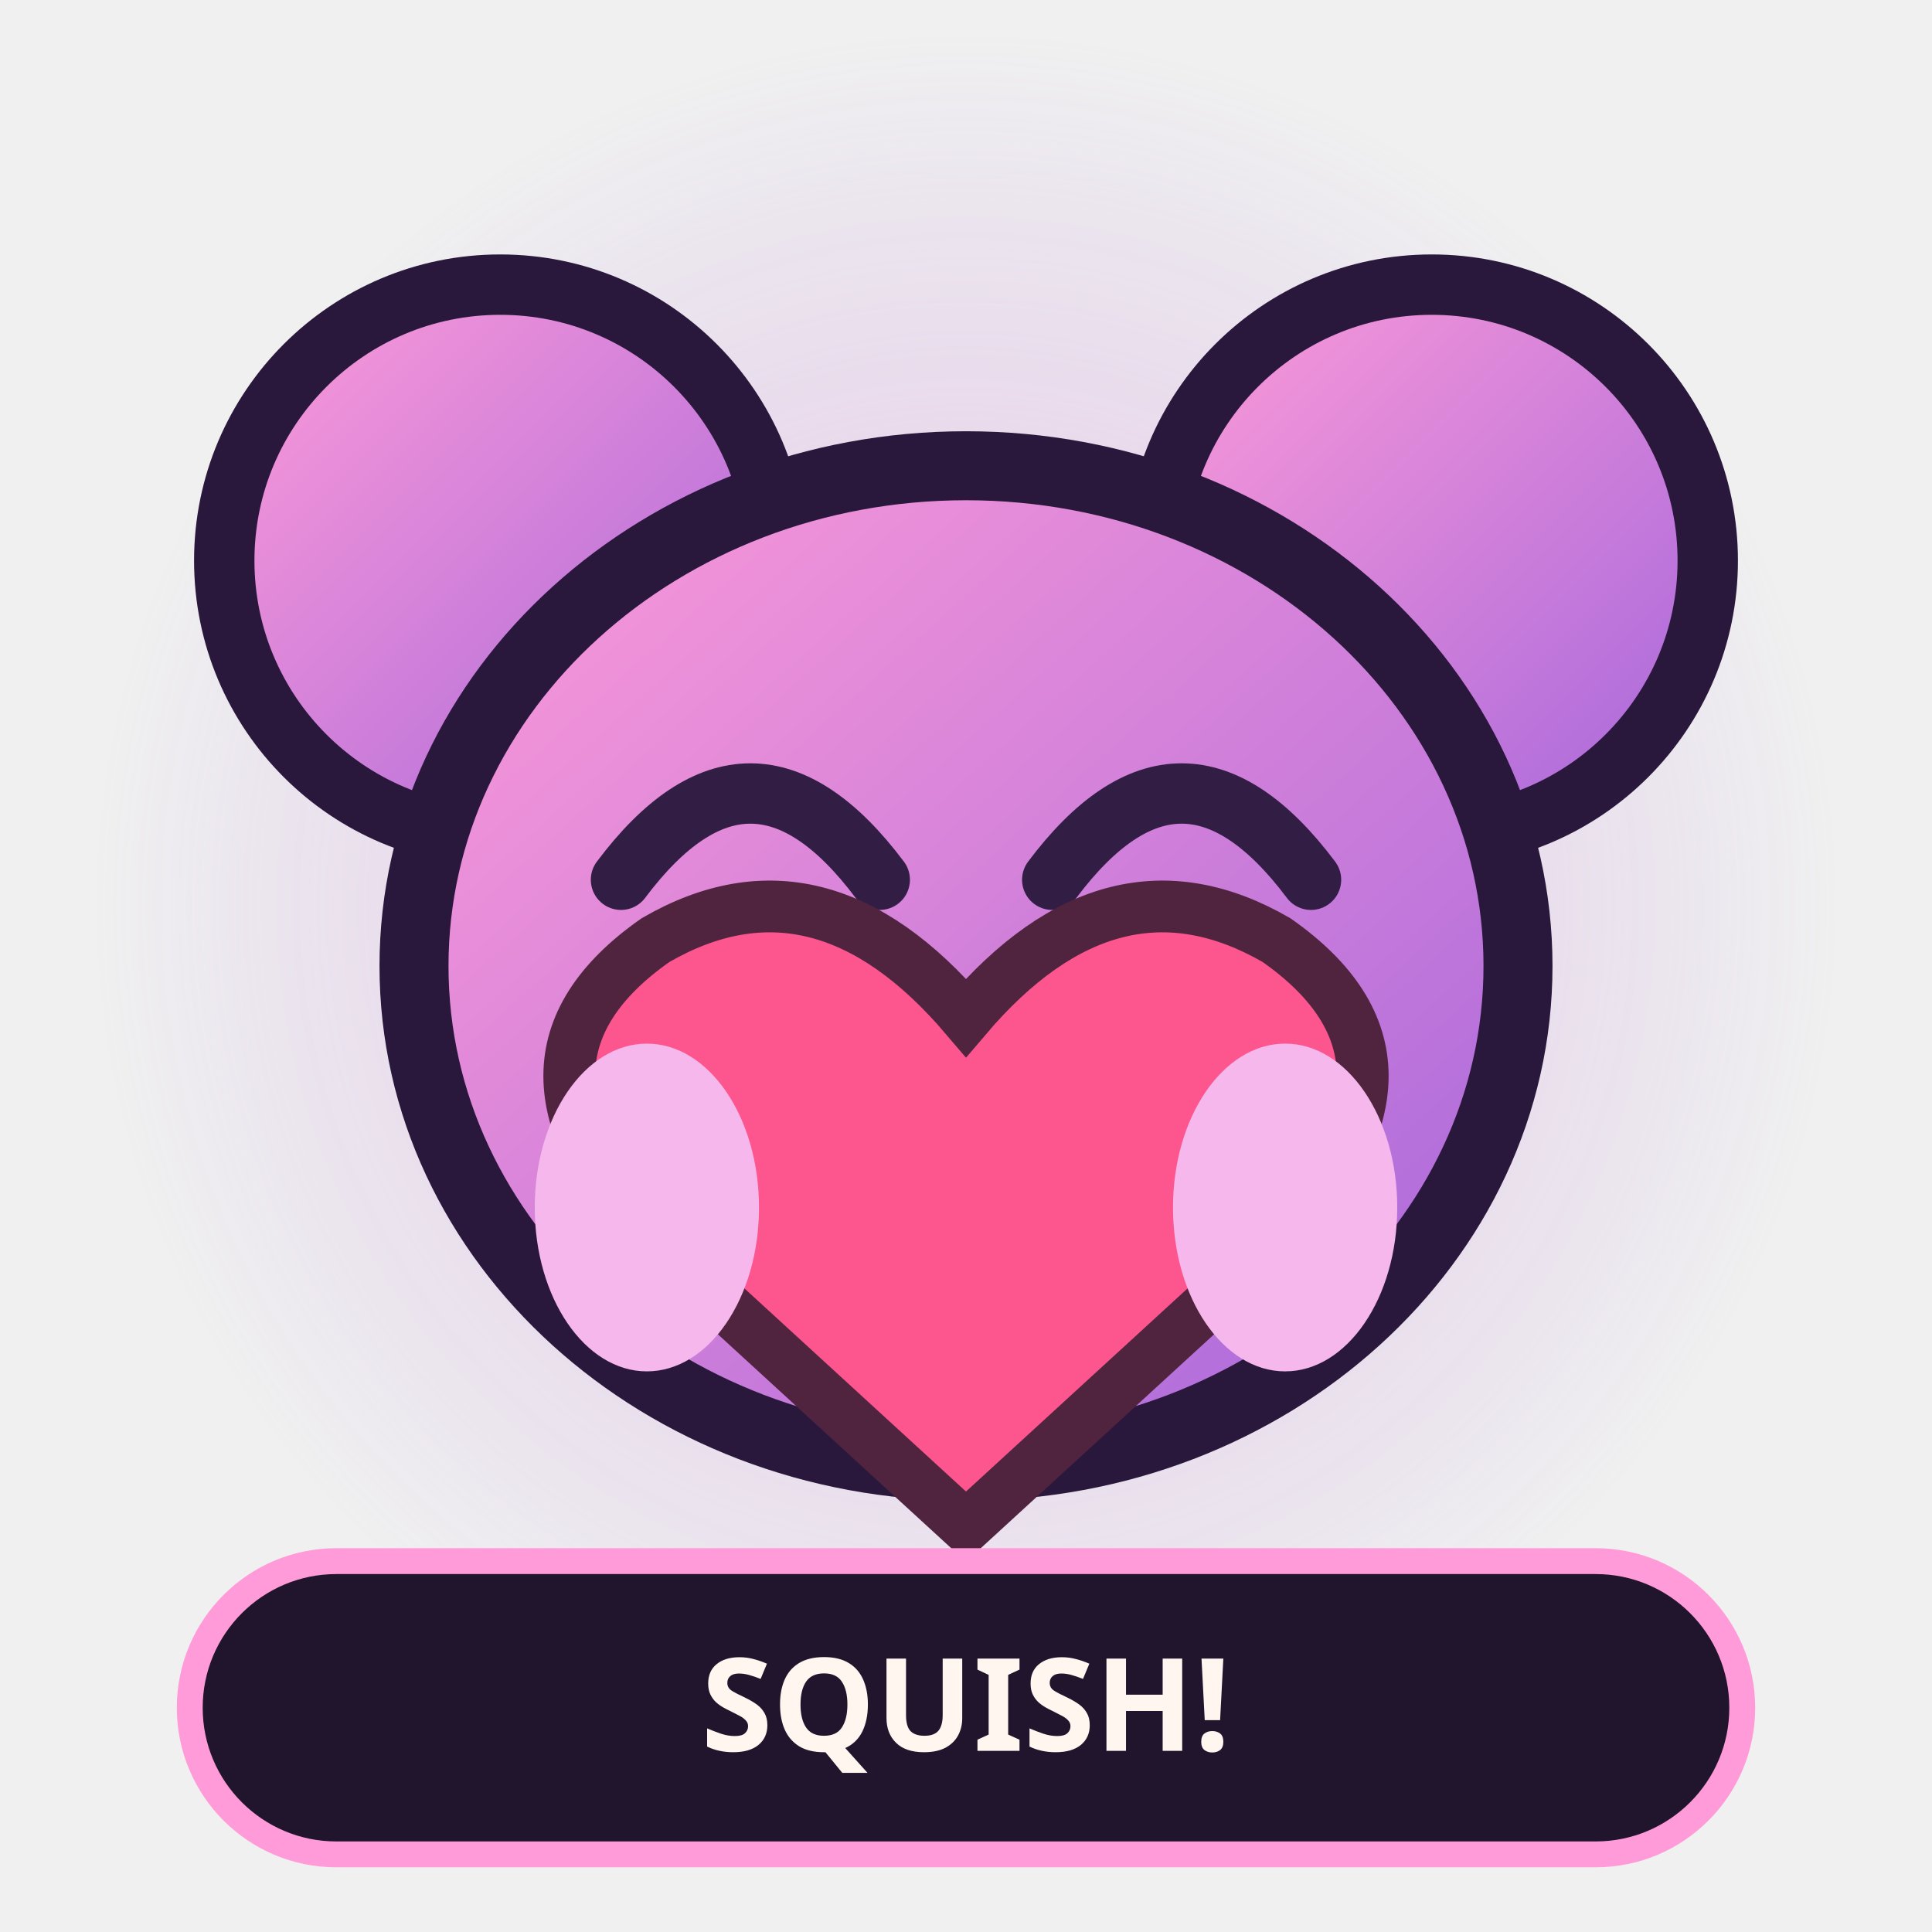
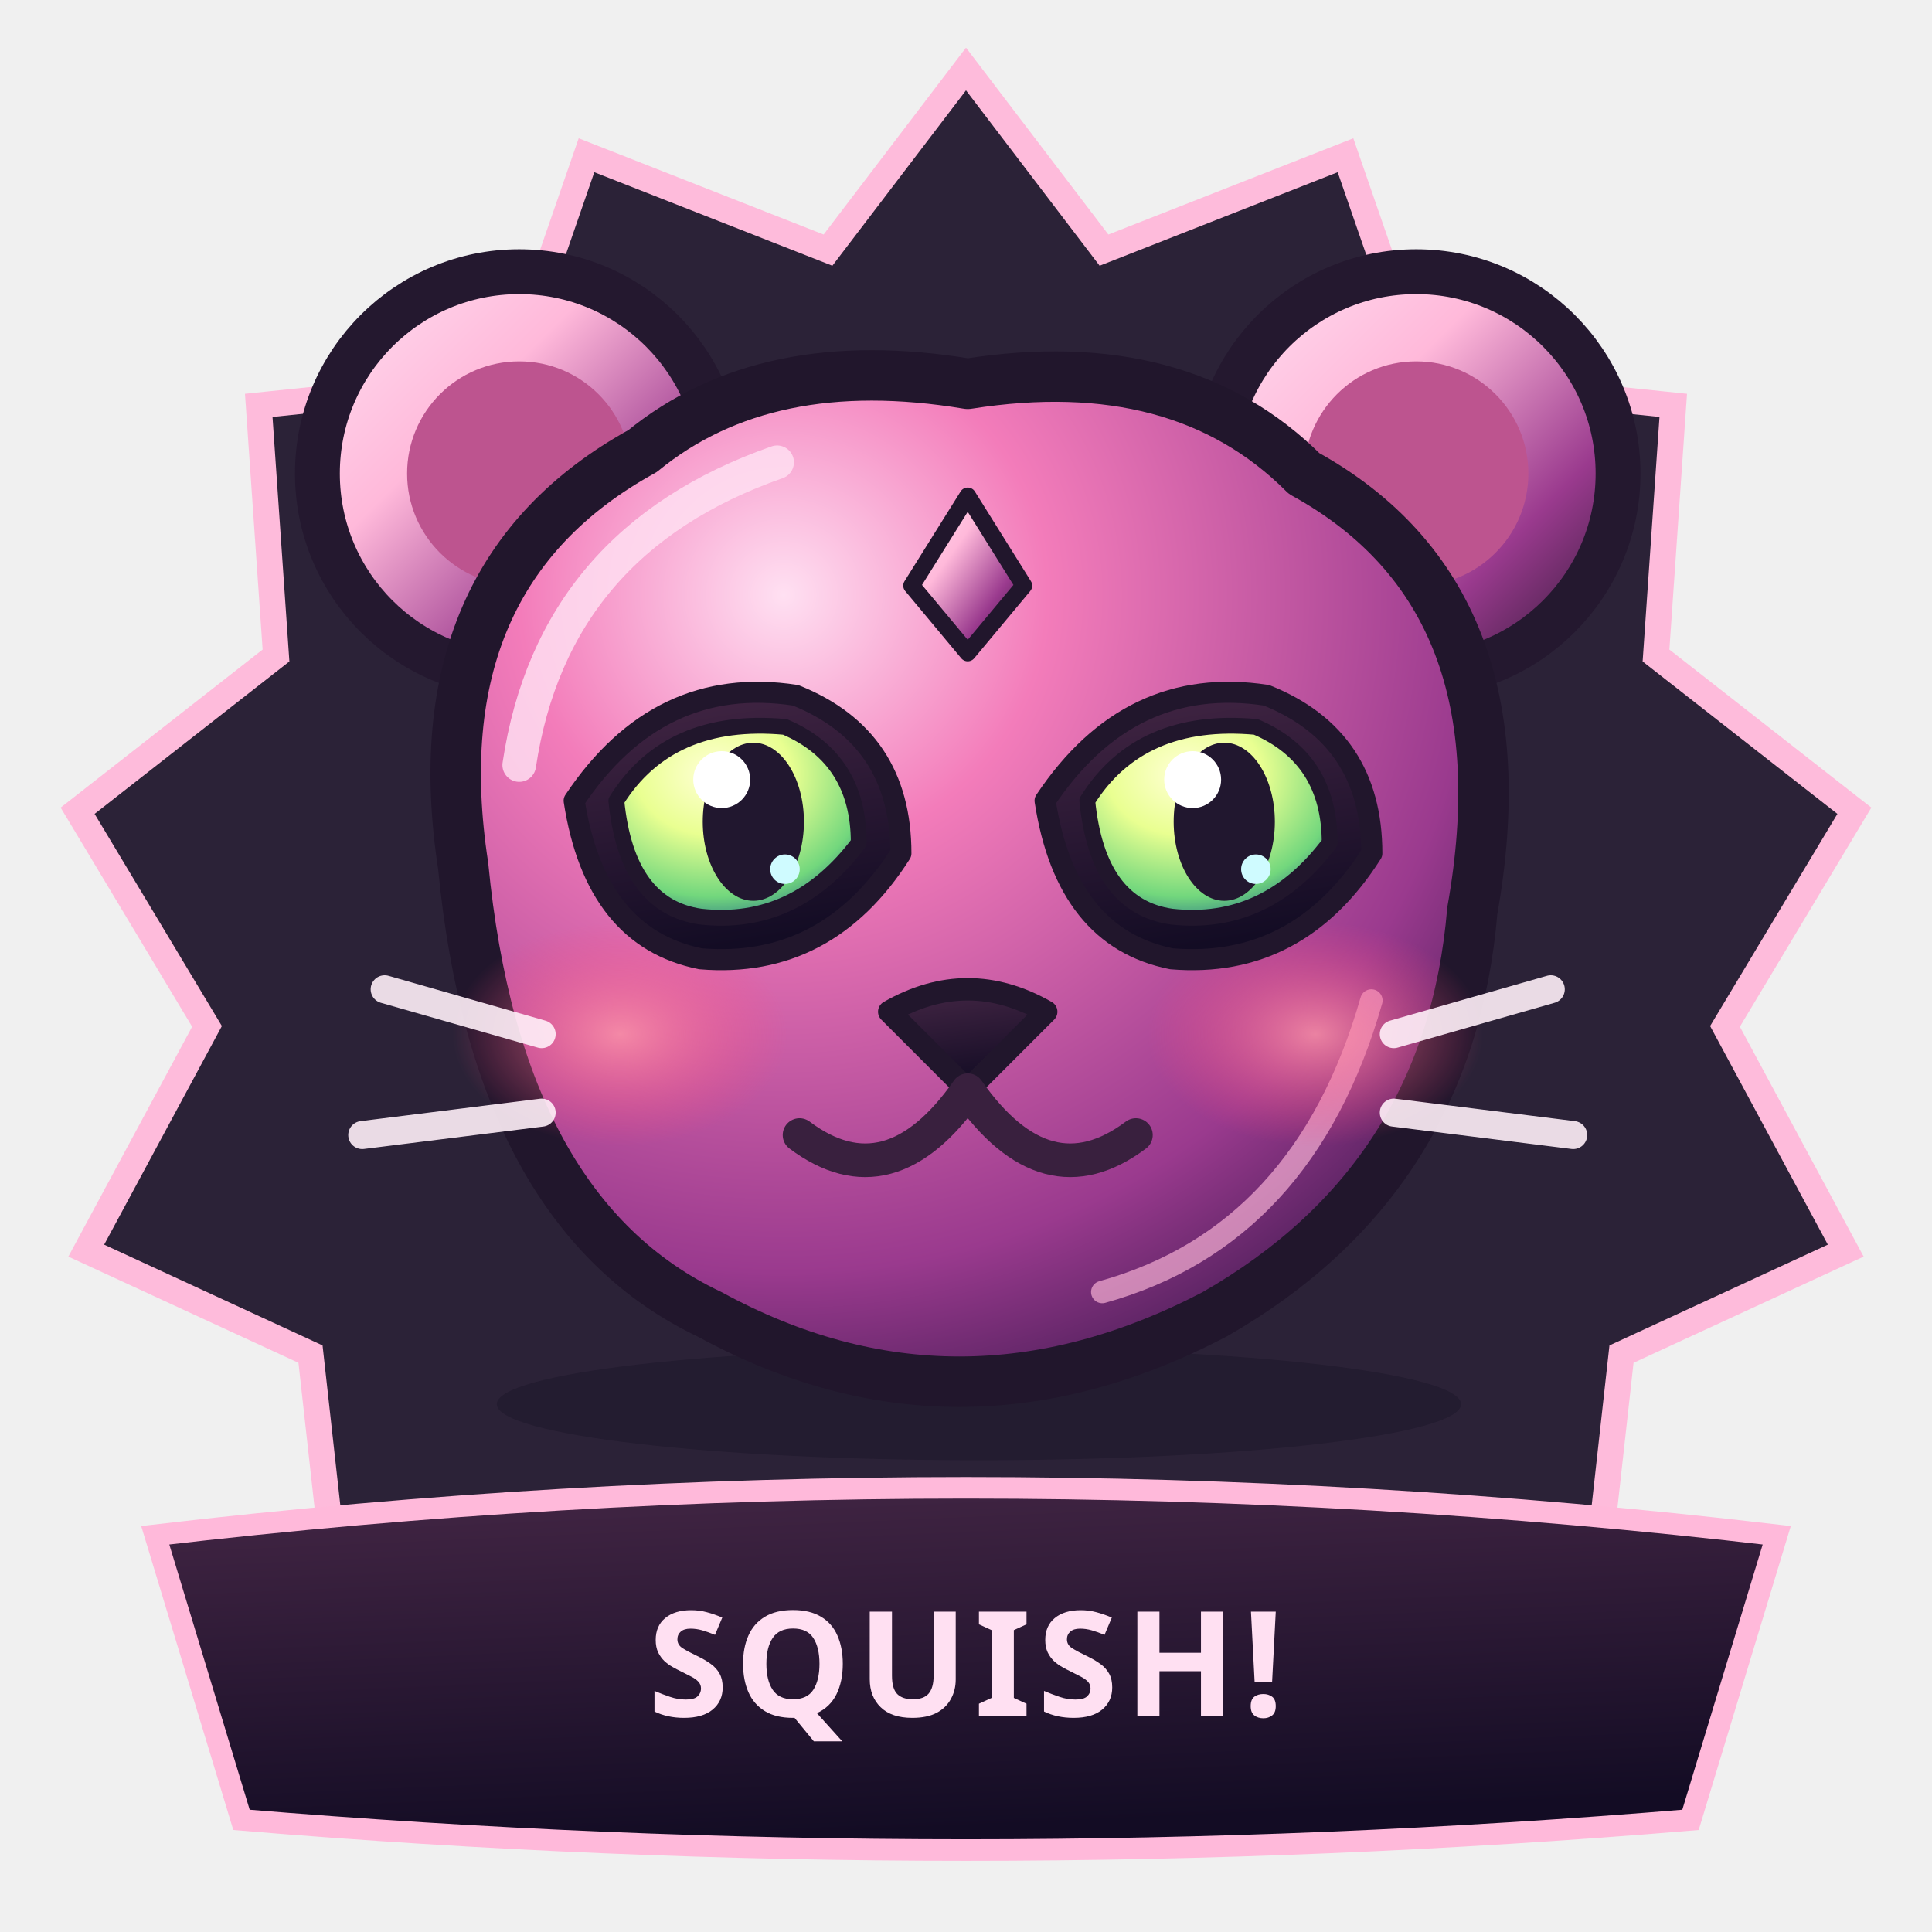
<svg xmlns="http://www.w3.org/2000/svg" viewBox="0 0 224 224" role="img" aria-label="Minion Mouse Hug">
  <defs>
-     <linearGradient id="g" x1="0" y1="0" x2="1" y2="1">
-       <stop stop-color="#ff9bd8" />
-       <stop offset="1" stop-color="#a466dc" />
+     <radialGradient id="skin" cx=".32" cy=".22" r=".88">
+       <stop stop-color="#ffe0f2" />
+       <stop offset=".29" stop-color="#f37cba" />
+       <stop offset=".76" stop-color="#9a3a8e" />
+       <stop offset="1" stop-color="#3d194f" />
+     </radialGradient>
+     <linearGradient id="horn" x1="0" y1="0" x2="1" y2="1">
+       <stop stop-color="#ffe0f2" />
+       <stop offset=".36" stop-color="#ffb9da" />
+       <stop offset=".7" stop-color="#9a3a8e" />
+       <stop offset="1" stop-color="#201529" />
    </linearGradient>
-     <radialGradient id="halo">
-       <stop stop-color="#ff9bd8" stop-opacity=".42" />
-       <stop offset="1" stop-color="#a466dc" stop-opacity="0" />
+     <linearGradient id="ink" x2=".2" y2="1">
+       <stop stop-color="#442645" />
+       <stop offset="1" stop-color="#130c24" />
+     </linearGradient>
+     <radialGradient id="eye" cx=".4" cy=".25" r=".8">
+       <stop stop-color="#ffffd5" />
+       <stop offset=".4" stop-color="#e9ff91" />
+       <stop offset=".8" stop-color="#72d77d" />
+       <stop offset="1" stop-color="#317d87" />
+     </radialGradient>
+     <linearGradient id="tooth" x2="0" y2="1">
+       <stop stop-color="#fffdf0" />
+       <stop offset="1" stop-color="#d2b8d5" />
+     </linearGradient>
+     <radialGradient id="blush">
+       <stop stop-color="#ff94a7" stop-opacity=".8" />
+       <stop offset="1" stop-color="#ff487e" stop-opacity="0" />
    </radialGradient>
  </defs>
-   <circle cx="112" cy="105" r="102" fill="url(#halo)" />
-   <g>
-     <circle cx="58" cy="65" r="32" fill="url(#g)" stroke="#2a183c" stroke-width="7" />
-     <circle cx="166" cy="65" r="32" fill="url(#g)" stroke="#2a183c" stroke-width="7" />
-     <ellipse cx="112" cy="112" rx="64" ry="58" fill="url(#g)" stroke="#2a183c" stroke-width="8" />
-     <path d="M72 102q15-20 30 0m20 0q15-20 30 0" fill="none" stroke="#321e45" stroke-width="7" stroke-linecap="round" />
-     <path d="M112 177 76 144q-20-21 0-35q19-11 36 9q17-20 36-9q20 14 0 35Z" fill="#fd568e" stroke="#50243e" stroke-width="6" />
-     <ellipse cx="75" cy="140" rx="13" ry="19" fill="#f5b7ec" />
-     <ellipse cx="149" cy="140" rx="13" ry="19" fill="#f5b7ec" />
+   <path d="M112 8 128 29 156 18 165 44 194 47 192 76 215 94 200 119 214 145 188 157 185 184 153 180 131 208 112 192 93 208 71 180 39 184 36 157 10 145 24 119 9 94 32 76 30 47 59 44 68 18 96 29Z" fill="#22182e" stroke="#ffb9da" stroke-width="3" opacity=".95" />
+   <g transform="translate(29 12) scale(1.30)">
+     <ellipse cx="65" cy="116" rx="43" ry="5" fill="#100c1e" opacity=".30" />
+     <circle cx="24" cy="33" r="18" fill="url(#horn)" stroke="#24182f" stroke-width="4" />
+     <circle cx="104" cy="33" r="18" fill="url(#horn)" stroke="#24182f" stroke-width="4" />
+     <circle cx="24" cy="33" r="10" fill="#bd548f" />
+     <circle cx="104" cy="33" r="10" fill="#bd548f" />
+     <path d="M19 68Q15 42 35 31Q46 22 64 25Q83 22 94 33Q114 44 109 72Q107 96 86 108Q63 120 41 108Q22 99 19 68Z" fill="url(#skin)" stroke="#21162c" stroke-width="4.5" stroke-linejoin="round" stroke-linecap="round" />
+     <path d="M24 59Q27 39 47 32" fill="none" stroke="#ffe0f2" stroke-opacity=".83" stroke-width="3" stroke-linecap="round" />
+     <path d="M100 80Q94 101 76 106" fill="none" stroke="#ffb9da" stroke-opacity=".65" stroke-width="2" stroke-linecap="round" />
+     <ellipse cx="33" cy="83" rx="15" ry="10" fill="url(#blush)" />
+     <ellipse cx="95" cy="83" rx="15" ry="10" fill="url(#blush)" />
+     <path d="M59 43 64 35 69 43 64 49Z" fill="url(#horn)" stroke="#21162c" stroke-width="1.5" stroke-linejoin="round" stroke-linecap="round" />
+     <g transform="translate(43 65) scale(0.94)">
+       <path d="M-15 -3Q-7 -15 6 -13Q16 -9 16 2Q9 13 -3 12Q-13 10 -15 -3Z" fill="url(#ink)" stroke="#21162c" stroke-width="2" stroke-linejoin="round" stroke-linecap="round" />
+       <path d="M-11 -3Q-6 -11 5 -10Q12 -7 12 1Q6 9 -3 8Q-10 7 -11 -3Z" fill="url(#eye)" stroke="#21162c" stroke-width="1.5" stroke-linejoin="round" stroke-linecap="round" />
+       <ellipse cx="2" cy="-1" rx="4.8" ry="7.5" fill="#21172f" />
+       <circle cx="-1" cy="-5" r="2.7" fill="#fff" />
+       <circle cx="5" cy="3.5" r="1.4" fill="#cffbff" />
+     </g>
+     <g transform="translate(85 65) scale(0.94)">
+       <path d="M-15 -3Q-7 -15 6 -13Q16 -9 16 2Q9 13 -3 12Q-13 10 -15 -3Z" fill="url(#ink)" stroke="#21162c" stroke-width="2" stroke-linejoin="round" stroke-linecap="round" />
+       <path d="M-11 -3Q-6 -11 5 -10Q12 -7 12 1Q6 9 -3 8Q-10 7 -11 -3Z" fill="url(#eye)" stroke="#21162c" stroke-width="1.5" stroke-linejoin="round" stroke-linecap="round" />
+       <ellipse cx="2" cy="-1" rx="4.8" ry="7.5" fill="#21172f" />
+       <circle cx="-1" cy="-5" r="2.7" fill="#fff" />
+       <circle cx="5" cy="3.5" r="1.4" fill="#cffbff" />
+     </g>
+     <path d="M57 81Q64 77 71 81L64 88Z" fill="url(#ink)" stroke="#21162c" stroke-width="2" stroke-linejoin="round" stroke-linecap="round" />
+     <path d="M64 88Q57 98 49 92M64 88Q71 98 79 92" fill="none" stroke="#39203e" stroke-opacity="1" stroke-width="3" stroke-linecap="round" />
+     <path d="M26 83 12 79M26 90 10 92M102 83 116 79M102 90 118 92" fill="none" stroke="#fff0f9" stroke-opacity=".9" stroke-width="2.5" stroke-linecap="round" />
  </g>
-   <rect x="22" y="181" width="180" height="34" rx="17" fill="#20152d" stroke="#ff9bd8" stroke-width="3" />
-   <text x="112" y="203" text-anchor="middle" fill="#fff7ef" font-size="15" font-weight="800" font-family="system-ui,sans-serif">SQUISH!</text>
+   <path d="M18 178Q112 167 206 178L196 211Q112 218 28 211Z" fill="url(#ink)" stroke="#ffb9da" stroke-width="2.5" />
+   <text x="112" y="199" text-anchor="middle" font-family="system-ui,sans-serif" font-size="17" font-weight="900" letter-spacing=".7" fill="#ffe0f2">SQUISH!</text>
</svg>
